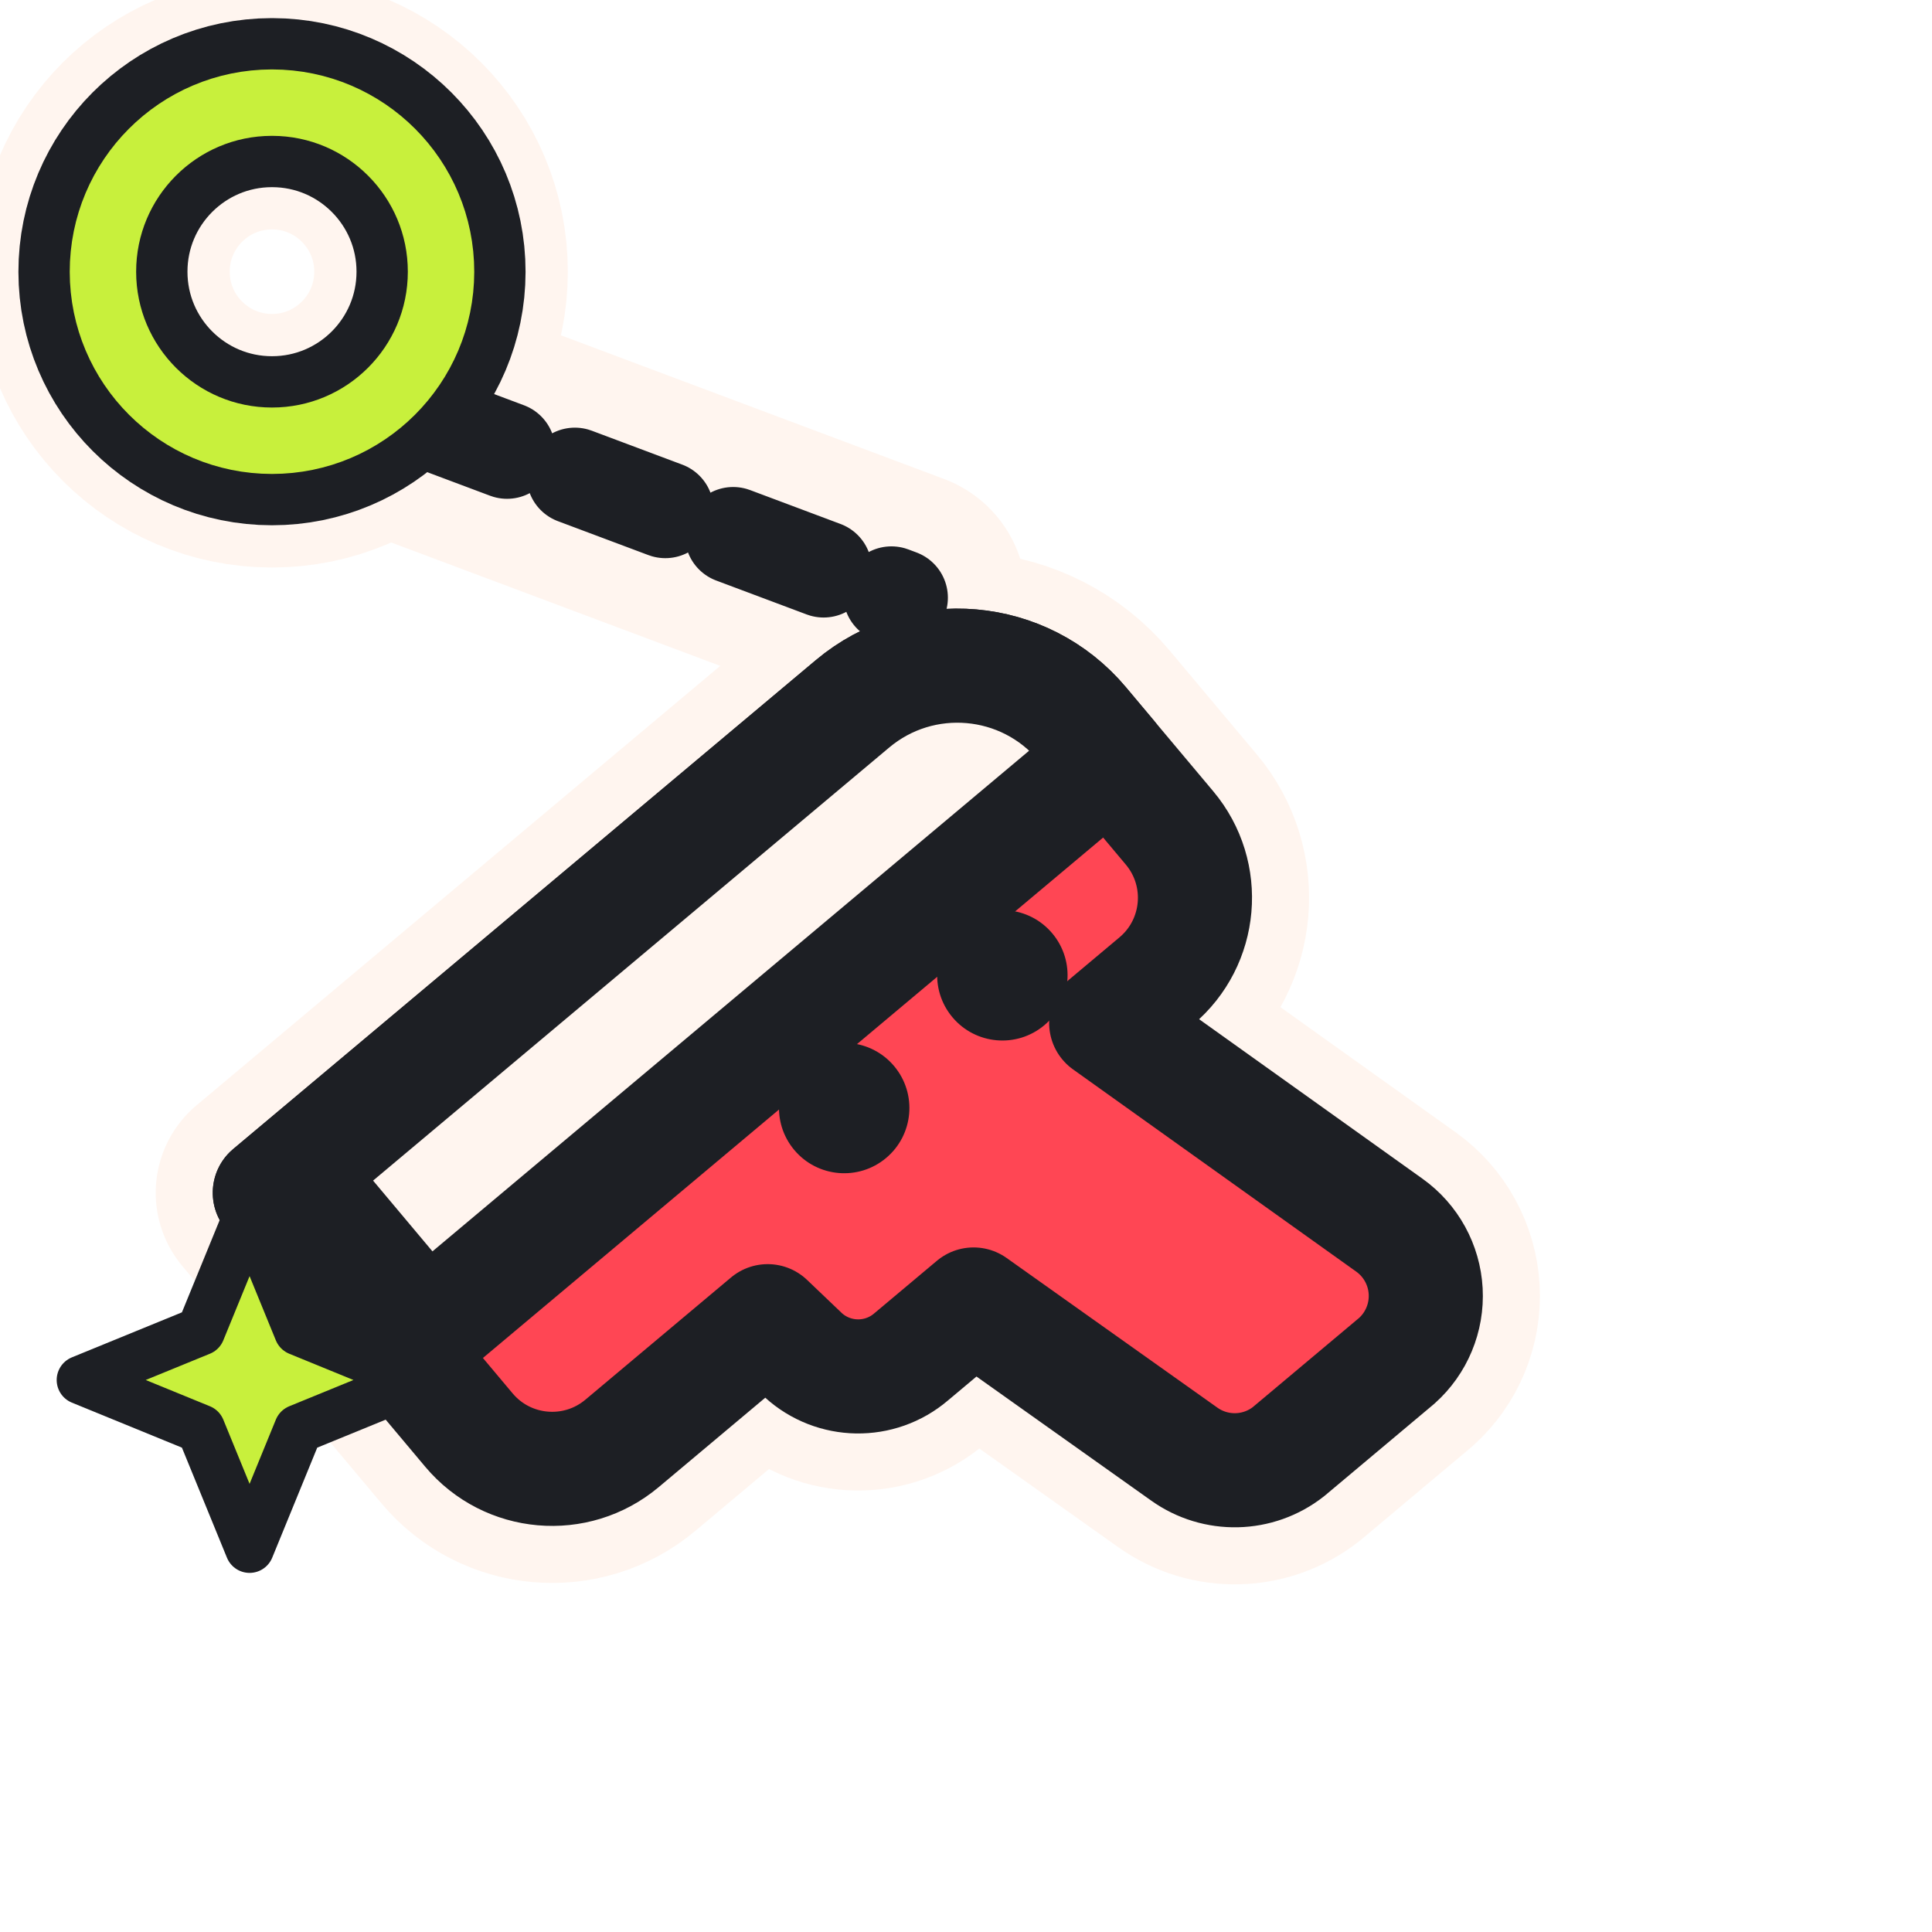
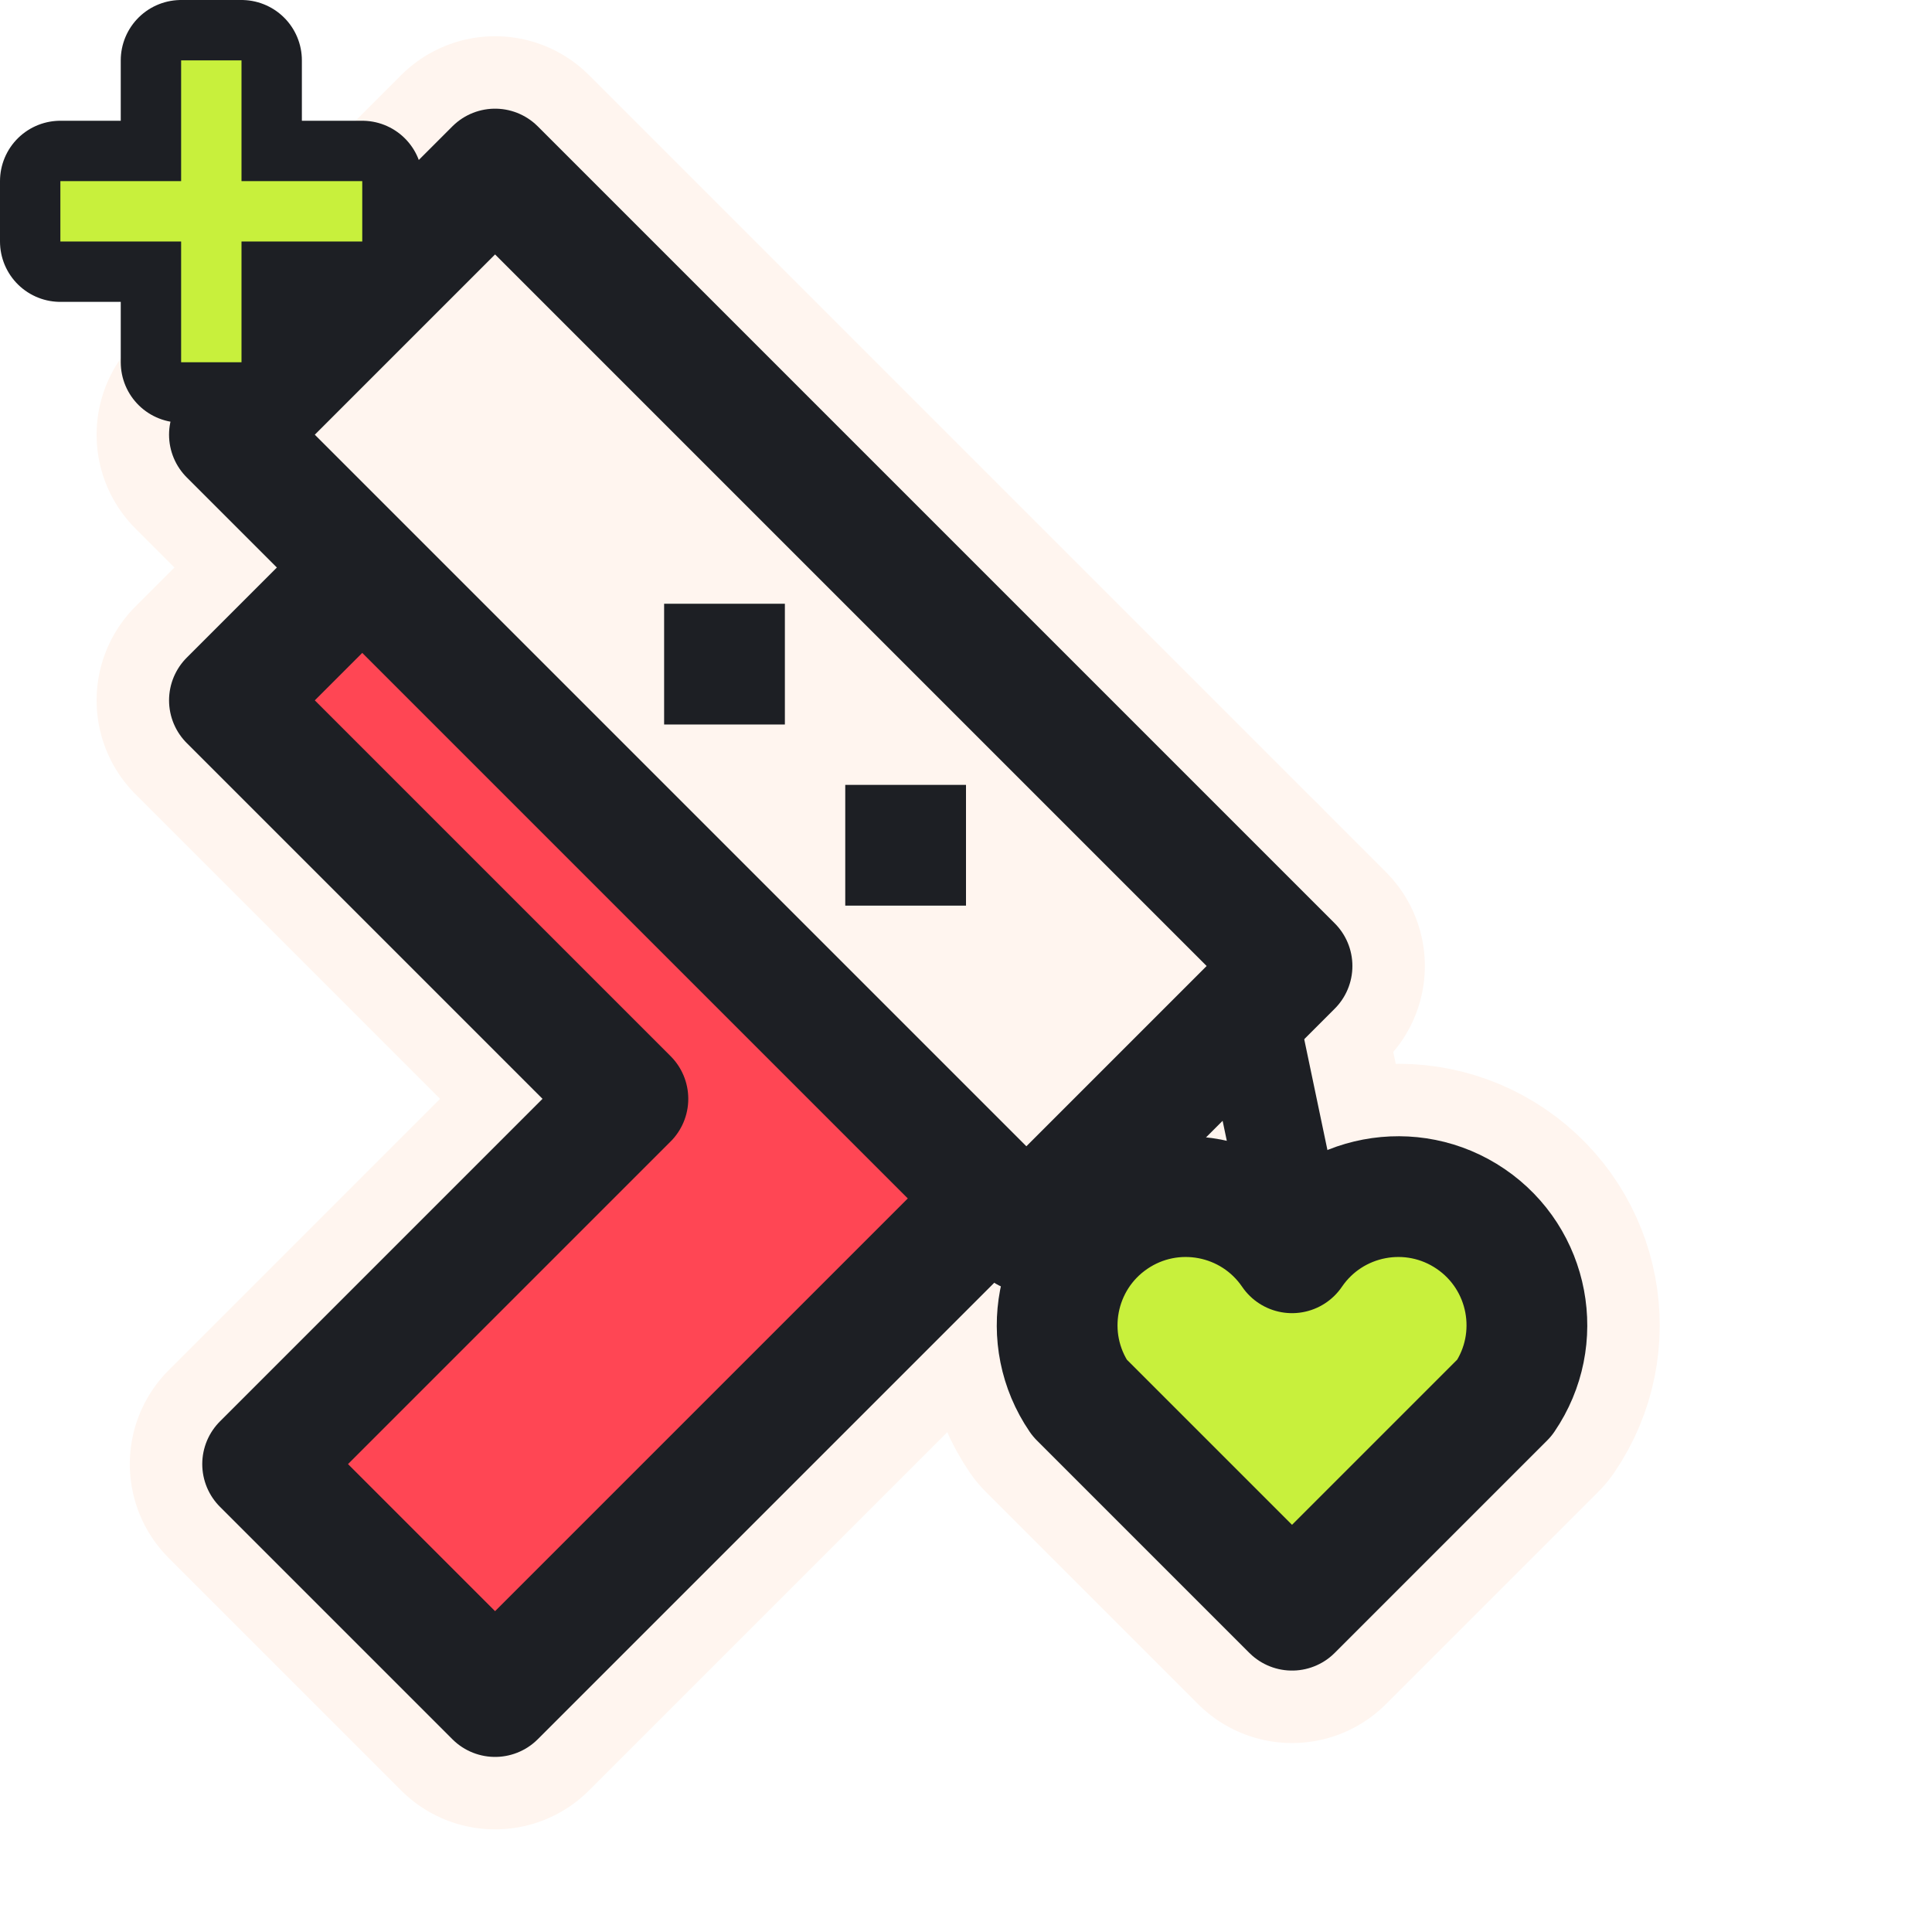
<svg xmlns="http://www.w3.org/2000/svg" width="32" height="32" viewBox="0 0 32 32">
-   <g fill="none" stroke="#fff5ef" stroke-width="4.2" stroke-linejoin="round" stroke-linecap="round">
-     <path d="M4.5 1.7a2.8 2.8 0 1 0 .01 0z" />
-     <path d="M6.9 6.9L14.9 9.9" />
-     <path transform="translate(15.5 10.5) rotate(-40.0) scale(.9) translate(-18.5 -4)" d="M2.5 4h14a3 3 0 0 1 3 3v2.5a2 2 0 0 1-2 2h-1.2l1.6 6.2a1.6 1.6 0 0 1-1.5 2h-2.6a1.6 1.6 0 0 1-1.5-1.2l-1.2-4.6H9.6a1.5 1.5 0 0 1-1.5-1.3l-.1-.9H4.5a2 2 0 0 1-2-2z" />
+   <g fill="none" stroke="#fff5ef" stroke-width="4.4" stroke-linejoin="round" stroke-linecap="round">
+     <path d="M7.10 8.30 L17.55 18.75 L8.20 28.10 L4.35 24.25 L10.40 18.20 L3.80 11.60Z" />
+     <path d="M8.20 2.80 L21.40 16.00 L17.00 20.40 L3.80 7.20Z" />
+     <path d="M20.30 14.90L21.40 20.15" />
+     <path d="M21.40 26.67L17.88 23.15a1.76 1.76 0 0 1 3.52-2.4a1.76 1.76 0 0 1 3.52 2.4z" />
  </g>
-   <path d="M6.9 6.9L14.9 9.9" stroke="#1d1f24" stroke-width="1.6" stroke-linecap="round" stroke-dasharray="1.6 1.2" />
-   <path d="M4.5 1.7a2.8 2.8 0 1 0 .01 0z" fill="none" stroke="#1d1f24" stroke-width="2.8" />
-   <path d="M4.5 1.7a2.8 2.8 0 1 0 .01 0z" fill="none" stroke="#c8f03c" stroke-width="1.1" />
-   <g transform="translate(15.5 10.5) rotate(-40.0) scale(.9) translate(-18.5 -4)">
-     <path d="M2.5 4h14a3 3 0 0 1 3 3v2.5a2 2 0 0 1-2 2h-1.2l1.6 6.2a1.6 1.6 0 0 1-1.5 2h-2.6a1.6 1.6 0 0 1-1.5-1.2l-1.2-4.6H9.6a1.5 1.5 0 0 1-1.5-1.3l-.1-.9H4.5a2 2 0 0 1-2-2z" fill="#ff4654" stroke="#1d1f24" stroke-width="2.1" stroke-linejoin="round" />
-     <path d="M2.5 4h14a3 3 0 0 1 3 3v.8H2.5z" fill="#fff5ef" stroke="#1d1f24" stroke-width="2.1" stroke-linejoin="round" />
-     <circle cx="11.6" cy="9.6" r="1.2" fill="#1d1f24" />
-     <circle cx="15.4" cy="9.6" r="1.2" fill="#1d1f24" />
-     <path d="M2.5 4h1.6v3.8H2.5" fill="#1d1f24" />
-   </g>
-   <g transform="translate(15.5 10.5) rotate(-40.0) scale(.9) translate(-18.5 -4)">
-     <path d="M0 3.3l.9 2.2 2.2.9-2.2.9-.9 2.2-.9-2.2-2.2-.9 2.2-.9z" transform="translate(0 0) rotate(40.0 0 6.4)" fill="#c8f03c" stroke="#1d1f24" stroke-width=".9" stroke-linejoin="round" />
-   </g>
+   <path d="M20.30 14.90L21.40 20.15" stroke="#1d1f24" stroke-width="1.6" stroke-linecap="round" />
+   <path d="M21.40 26.67L17.88 23.15a1.76 1.76 0 0 1 3.52-2.4a1.76 1.76 0 0 1 3.52 2.4z" fill="#c8f03c" stroke="#1d1f24" stroke-width="2" stroke-linejoin="round" />
+   <path d="M7.10 8.30 L17.55 18.75 L8.20 28.10 L4.35 24.25 L10.40 18.20 L3.80 11.60Z" fill="#ff4654" stroke="#1d1f24" stroke-width="2" stroke-linejoin="round" />
+   <path d="M8.20 2.80 L21.40 16.00 L17.00 20.40 L3.80 7.20Z" fill="#fff5ef" stroke="#1d1f24" stroke-width="2" stroke-linejoin="round" />
+   <rect x="11" y="10" width="2" height="2" fill="#1d1f24" />
+   <rect x="14" y="13" width="2" height="2" fill="#1d1f24" />
+   <path d="M2 0h1v2h2v1h-2v2h-1v-2h-2v-1h2z" transform="translate(1 1)" fill="#1d1f24" stroke="#1d1f24" stroke-width="2" stroke-linejoin="round" />
+   <path d="M2 0h1v2h2v1h-2v2h-1v-2h-2v-1h2z" transform="translate(1 1)" fill="#c8f03c" />
</svg>
